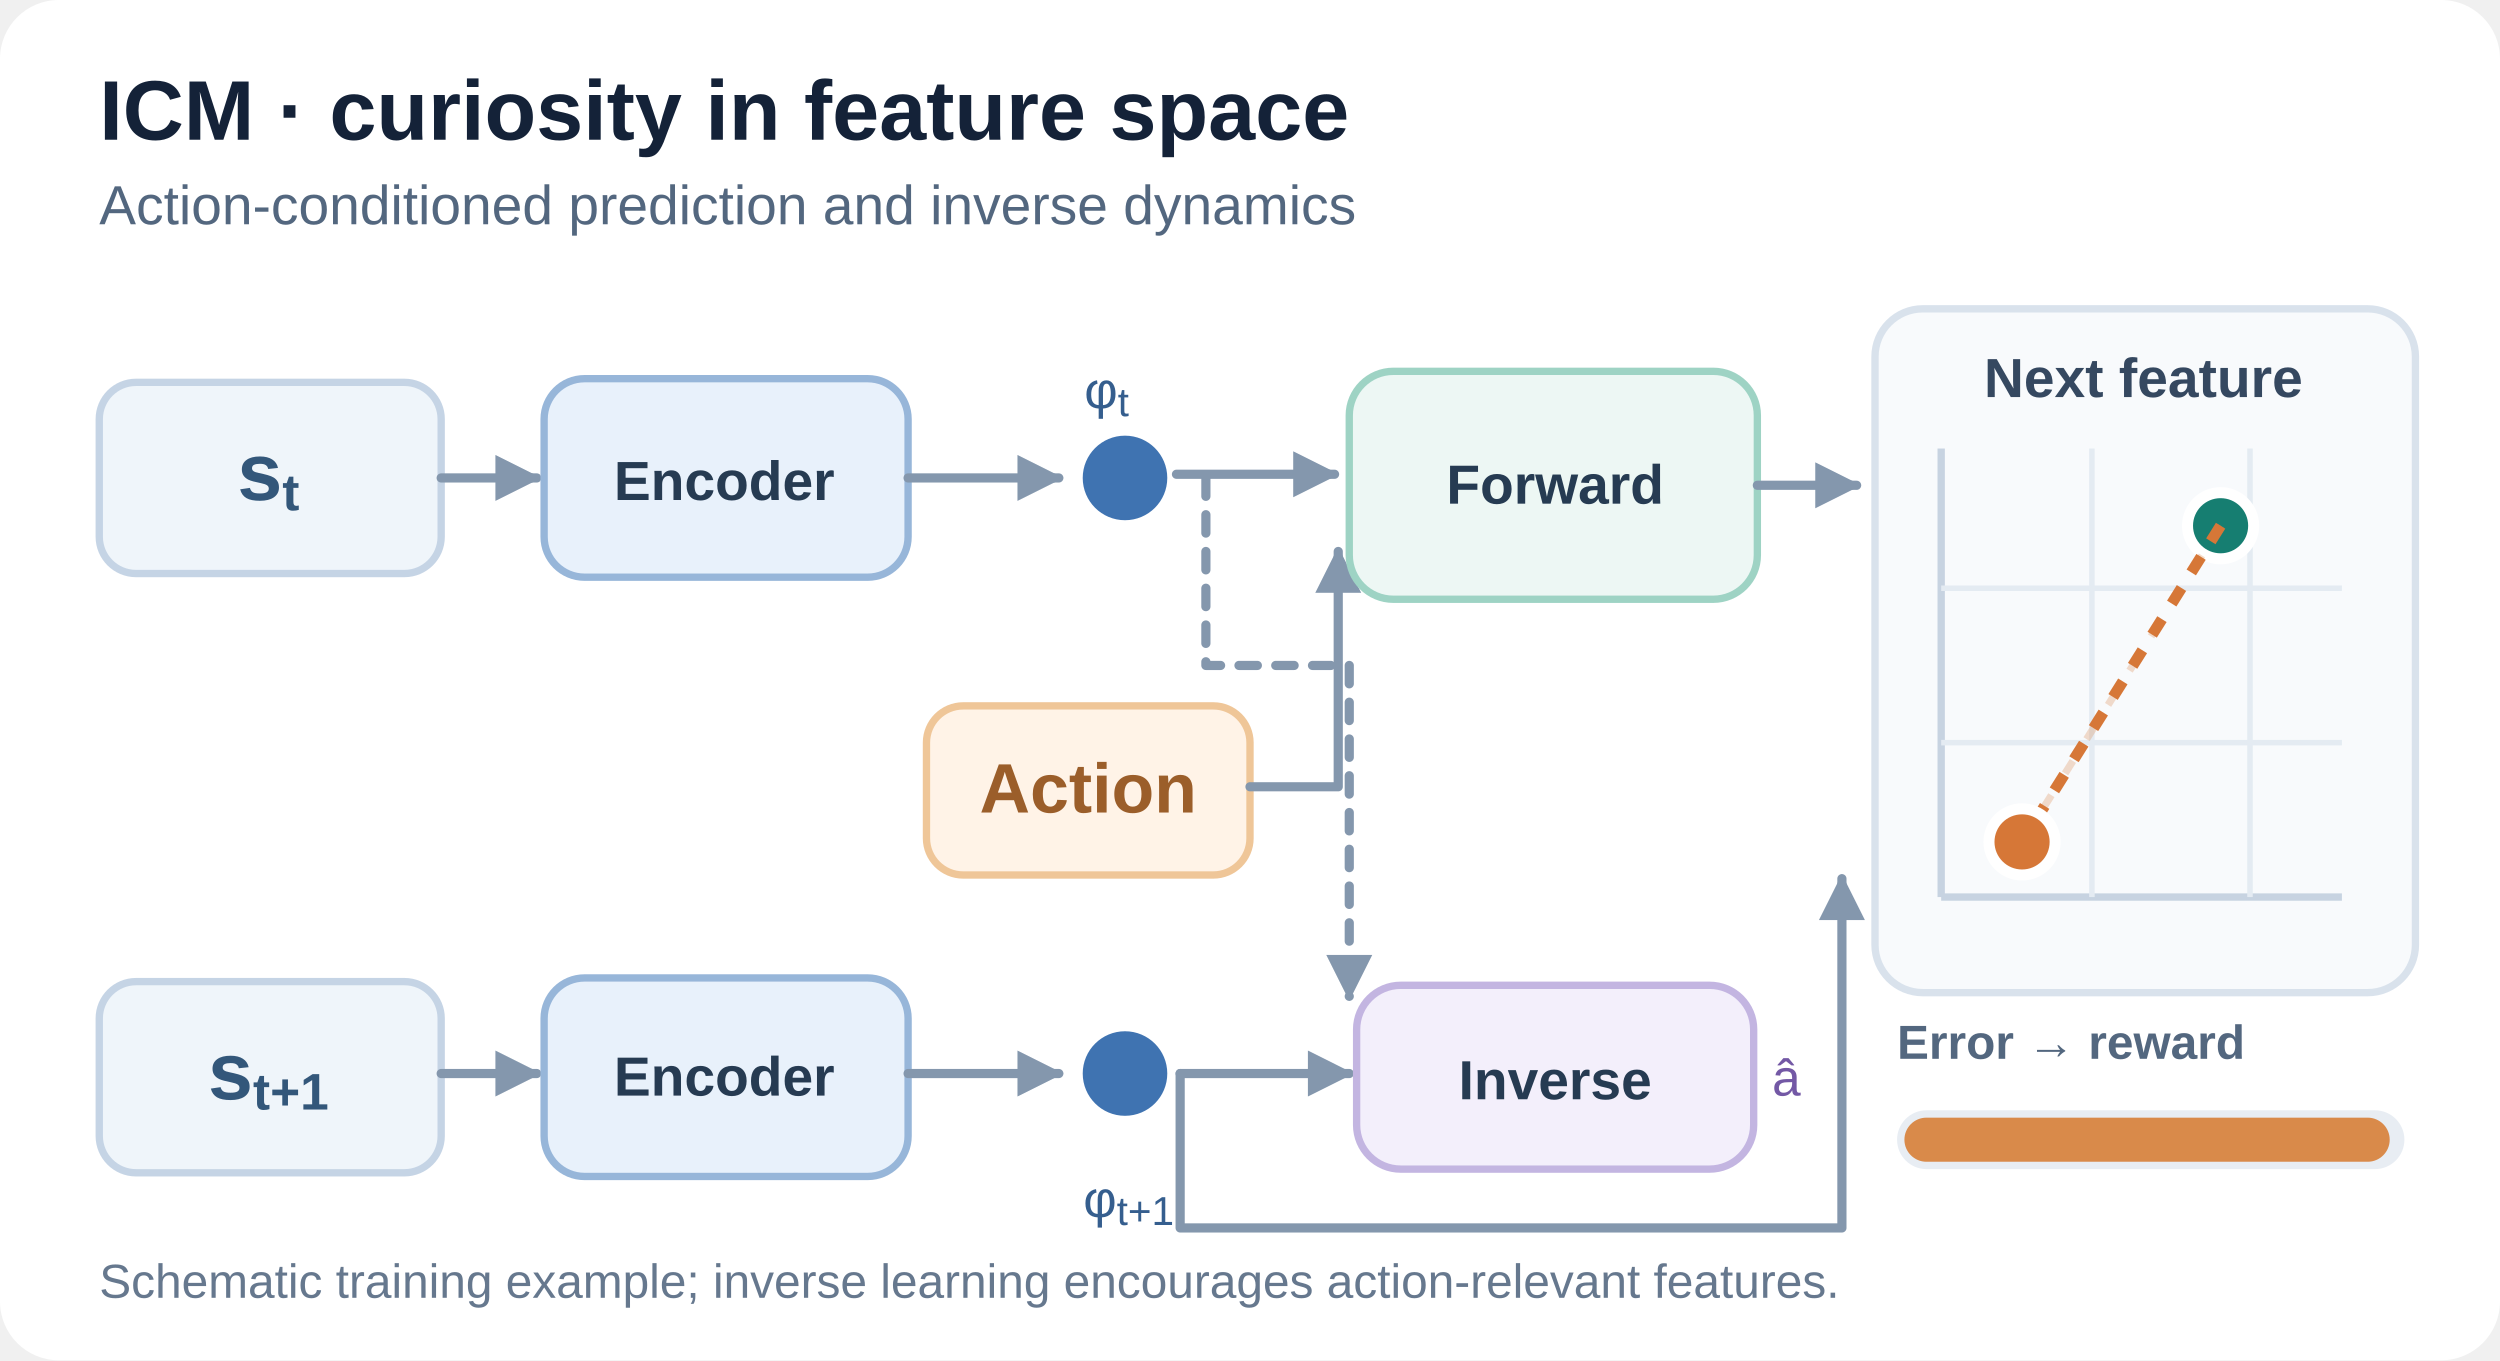
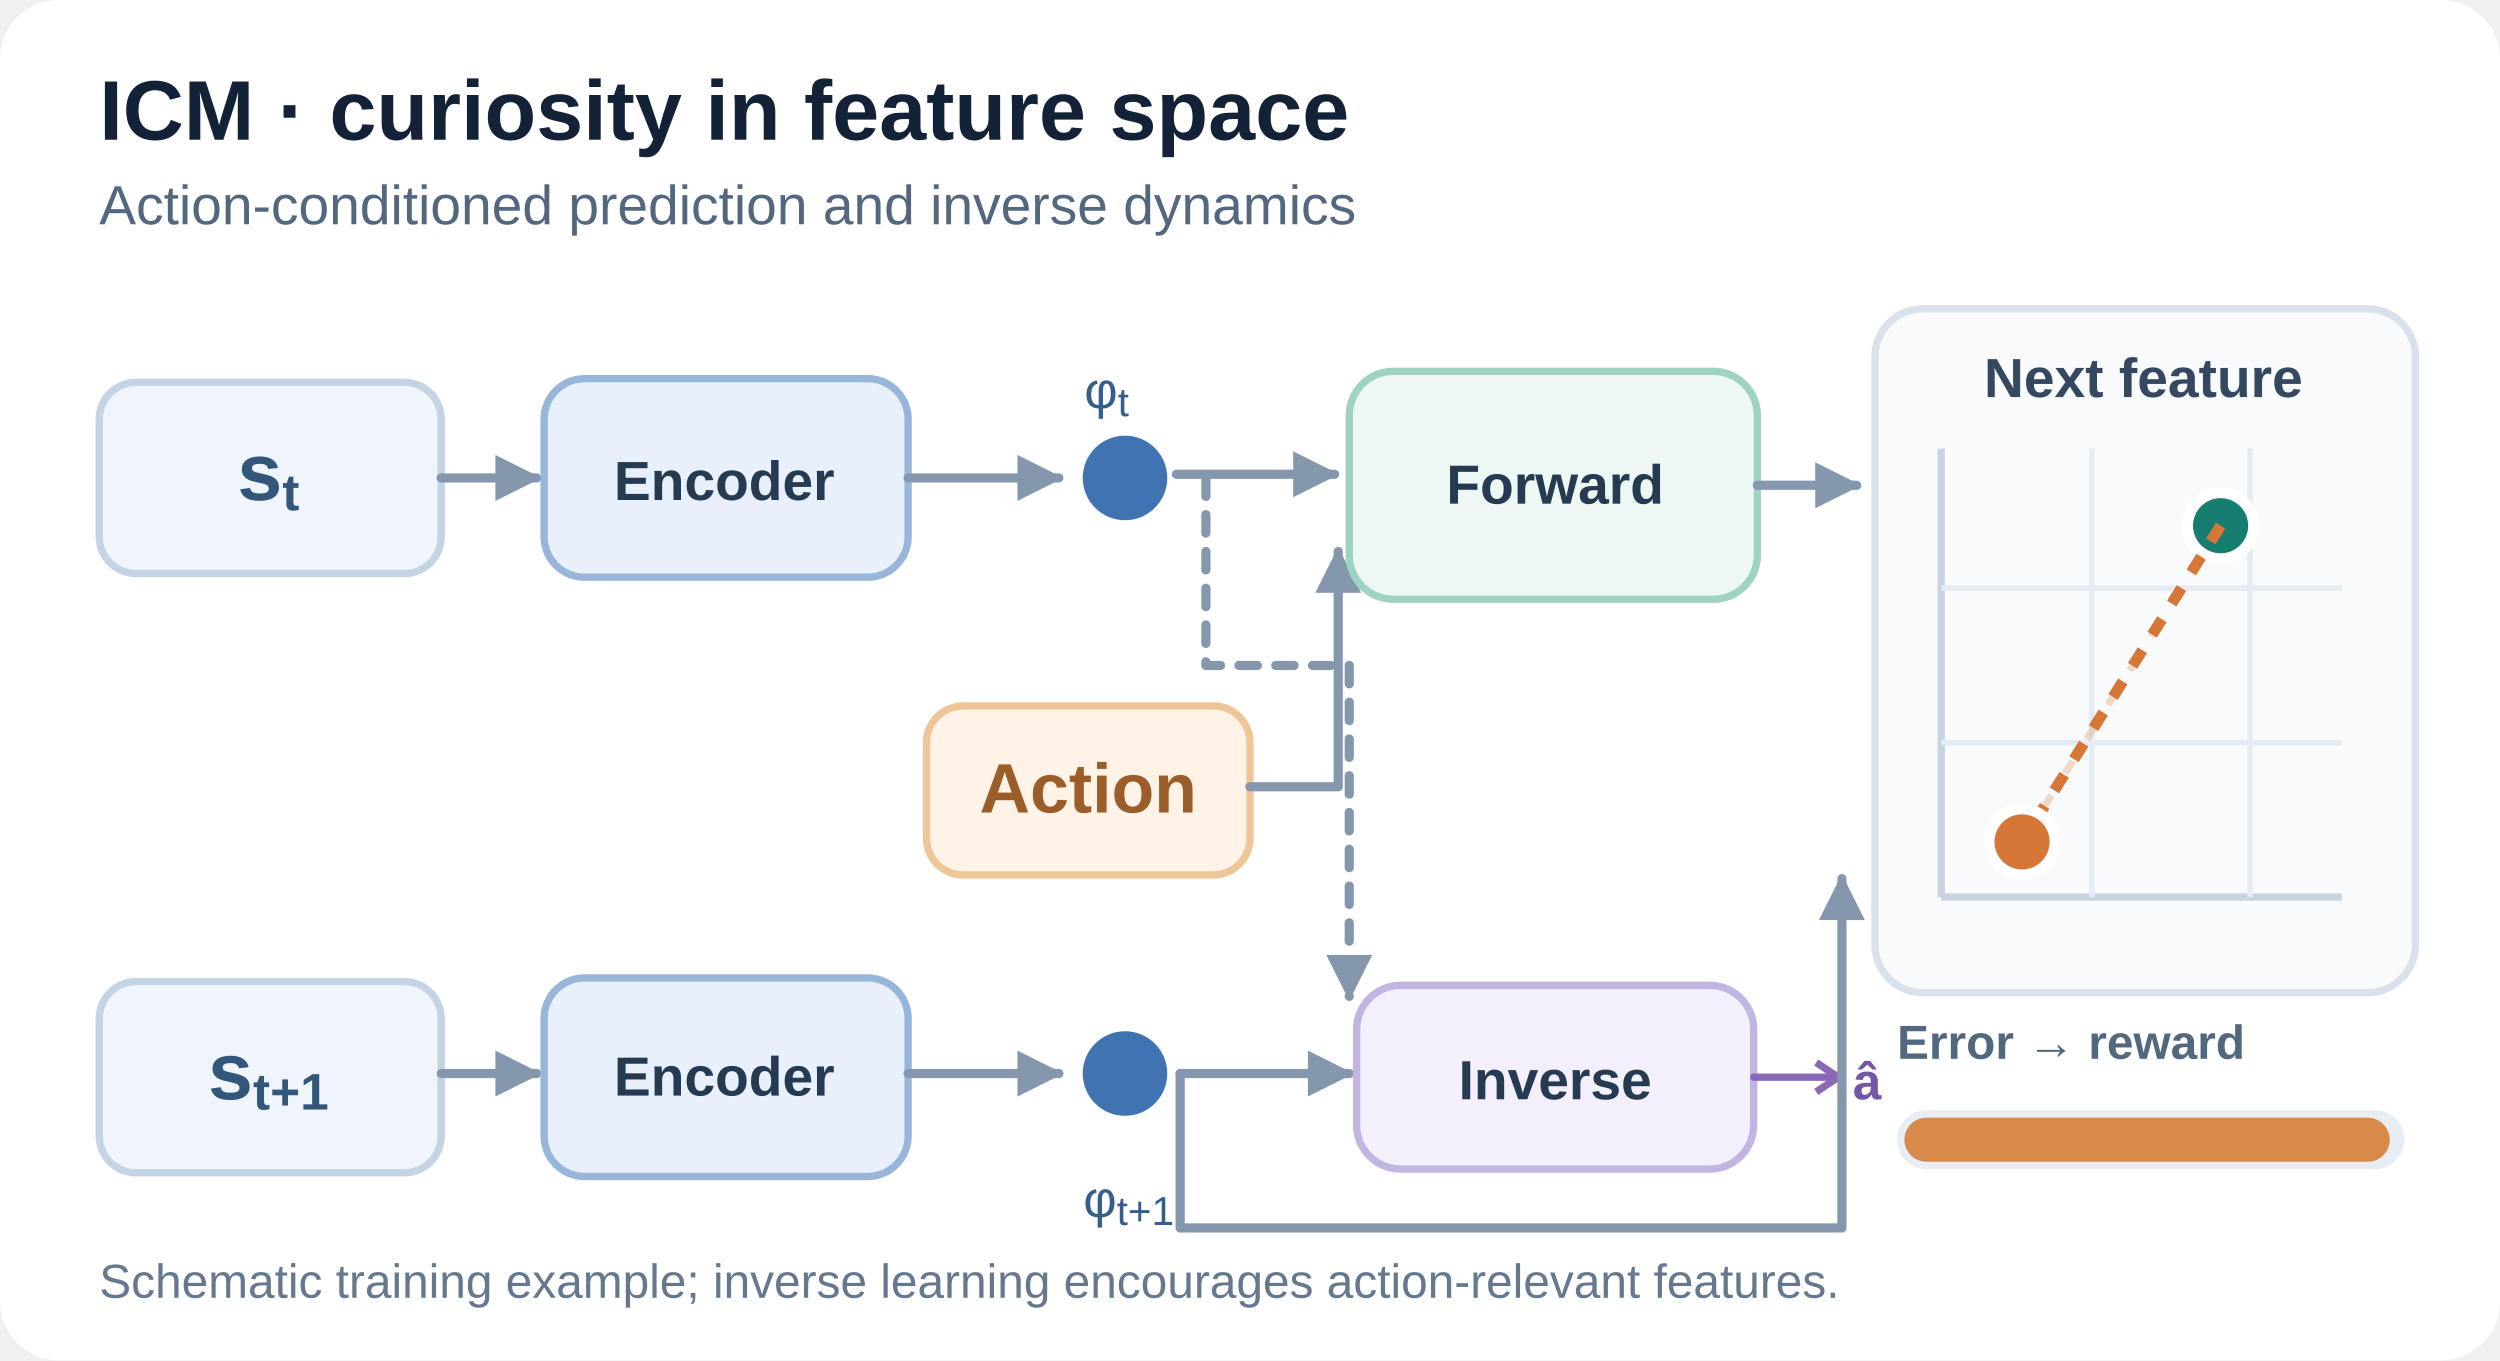
<svg xmlns="http://www.w3.org/2000/svg" viewBox="0 0 680 370" role="img" aria-labelledby="icm-title icm-desc">
  <style>
 text{font-family:Arial,Helvetica,sans-serif}
 .lbl{font-size:15px;fill:#263b52;font-weight:700}
 .edge{fill:none;stroke:#8497ad;stroke-width:2.5;stroke-linejoin:round;stroke-linecap:round}
 .resting{display:none}
 @media(prefers-reduced-motion:reduce){.animated{display:none}.resting{display:inline}}
</style>
  <defs>
    <marker id="icm-arrow" viewBox="0 0 10 10" refX="9" refY="5" markerWidth="5" markerHeight="5" orient="auto-start-reverse">
      <path d="M0 0L10 5L0 10Z" fill="#8497ad" />
    </marker>
  </defs>
  <rect width="680" height="370" rx="16" fill="#fff" />
  <text x="27" y="38" font-size="23" font-weight="700" fill="#142238">ICM · curiosity in feature space</text>
  <text x="27" y="61" font-size="15" fill="#53677f">Action-conditioned prediction and inverse dynamics</text>
  <rect x="27" y="104" width="93" height="52" rx="10" fill="#eff5fa" stroke="#c5d4e5" stroke-width="2" />
  <text x="73" y="136" font-size="22" font-weight="700" fill="#33577a" text-anchor="middle">s<tspan font-size="14" baseline-shift="sub">t</tspan>
  </text>
  <rect x="27" y="267" width="93" height="52" rx="10" fill="#eff5fa" stroke="#c5d4e5" stroke-width="2" />
  <text x="73" y="299" font-size="22" font-weight="700" fill="#33577a" text-anchor="middle">s<tspan font-size="14" baseline-shift="sub">t+1</tspan>
  </text>
  <rect x="252" y="192" width="88" height="46" rx="10" fill="#fff3e7" stroke="#efc698" stroke-width="2" />
  <text x="296" y="221" font-size="19" font-weight="700" fill="#9b5e2a" text-anchor="middle">Action</text>
  <path class="edge" d="M120 130H146" marker-end="url(#icm-arrow)" />
  <path class="edge" d="M120 292H146" marker-end="url(#icm-arrow)" />
  <rect x="148" y="103" width="99" height="54" rx="11" fill="#e8f1fb" stroke="#97b6d9" stroke-width="2" />
  <rect x="148" y="266" width="99" height="54" rx="11" fill="#e8f1fb" stroke="#97b6d9" stroke-width="2" />
  <text x="197" y="136" class="lbl" text-anchor="middle">Encoder</text>
  <text x="197" y="298" class="lbl" text-anchor="middle">Encoder</text>
  <path class="edge" d="M247 130H288" marker-end="url(#icm-arrow)" />
  <path class="edge" d="M247 292H288" marker-end="url(#icm-arrow)" />
  <circle cx="306" cy="130" r="13" fill="#3f73b1" stroke="#fff" stroke-width="3" />
  <circle cx="306" cy="292" r="13" fill="#3f73b1" stroke="#fff" stroke-width="3" />
  <text x="301" y="111" font-size="14" fill="#355e8e" text-anchor="middle">φ<tspan font-size="11" baseline-shift="sub">t</tspan>
  </text>
  <text x="307" y="331" font-size="14" fill="#355e8e" text-anchor="middle">φ<tspan font-size="11" baseline-shift="sub">t+1</tspan>
  </text>
  <path class="edge" d="M320 129H363" marker-end="url(#icm-arrow)" />
  <path class="edge" d="M340 214H364V150" marker-end="url(#icm-arrow)" />
  <rect x="367" y="101" width="111" height="62" rx="12" fill="#edf7f4" stroke="#9ed3c4" stroke-width="2" />
  <text x="423" y="137" class="lbl" text-anchor="middle" fill="#097464">Forward</text>
  <path class="edge" d="M328 130V181H367V271" stroke-dasharray="5 5" marker-end="url(#icm-arrow)" />
  <path class="edge" d="M321 292H367" marker-end="url(#icm-arrow)" />
  <rect x="369" y="268" width="108" height="50" rx="12" fill="#f3effb" stroke="#c3b5e1" stroke-width="2" />
  <text x="423" y="299" class="lbl" text-anchor="middle" fill="#7358a5">Inverse</text>
-   <text x="482" y="298" font-size="14" fill="#7358a5">â</text>
+   <path d="M477 293H499" fill="none" stroke="#8a69b7" stroke-width="2" stroke-linecap="round" />
+   <path d="M494 289L500 293L494 297" fill="none" stroke="#8a69b7" stroke-width="2" stroke-linejoin="round" />
+   <text x="504" y="299" font-size="14" fill="#7358a5" font-weight="700">â</text>
  <path class="edge" d="M478 132H505" marker-end="url(#icm-arrow)" />
  <path class="edge" d="M321 292V334H501V239" marker-end="url(#icm-arrow)" />
  <rect x="510" y="84" width="147" height="186" rx="13" fill="#f8fafc" stroke="#d9e2ec" stroke-width="2" />
  <text x="583" y="108" font-size="15" text-anchor="middle" font-weight="700" fill="#354860">Next feature</text>
  <path d="M528 244H637M528 244V122" stroke="#c7d3e1" stroke-width="2" />
  <path d="M528 202H637M528 160H637M569 122V244M612 122V244" stroke="#e4ebf2" stroke-width="1.5" />
  <circle cx="604" cy="143" r="9" fill="#167e71" stroke="#fff" stroke-width="3" />
  <path d="M550 229L604 143" stroke="#db8c53" stroke-width="2" stroke-dasharray="4 7" opacity=".3" />
  <g>
    <line x1="604" y1="143" x2="550" y2="229" stroke="#d67737" stroke-width="3" stroke-dasharray="5 5">
 </line>
    <circle cx="550" cy="229" r="9" fill="#d67737" stroke="#fff" stroke-width="3">
 </circle>
  </g>
  <text x="516" y="288" font-size="13" font-weight="700" fill="#53677f">Error → reward</text>
  <rect x="516" y="302" width="138" height="16" rx="8" fill="#e8edf3" />
  <rect x="518" y="304" width="132" height="12" rx="6" fill="#d98a4a">
</rect>
  <text x="27" y="353" font-size="13" fill="#66788e">Schematic training example; inverse learning encourages action-relevant features.</text>
</svg>
